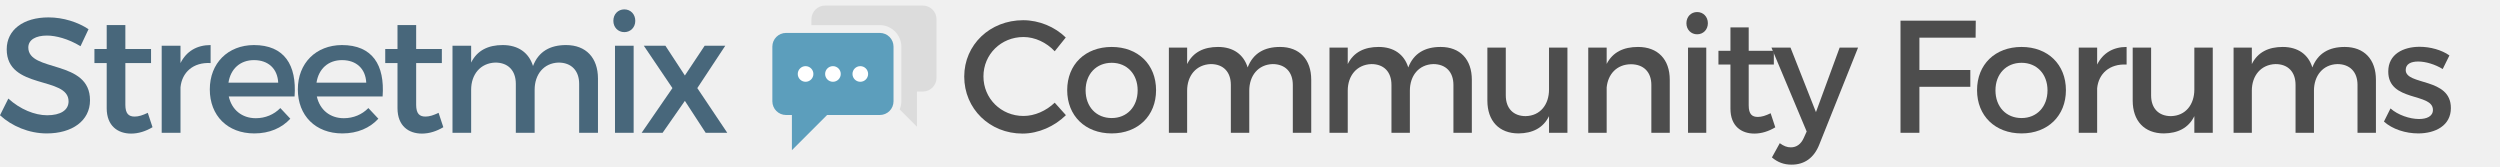
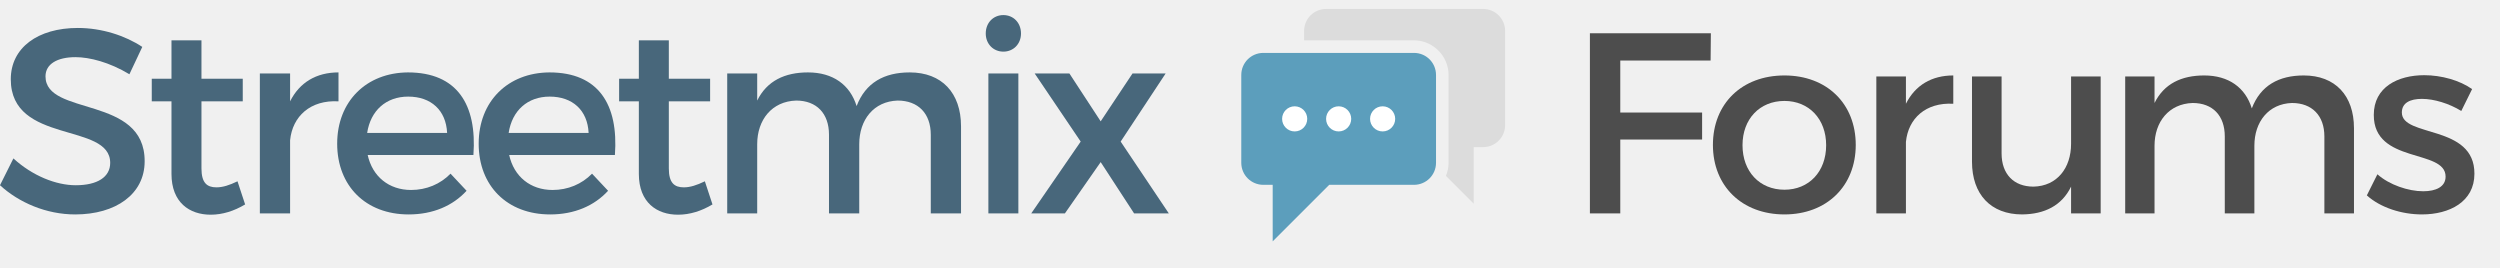
- <svg xmlns="http://www.w3.org/2000/svg" width="100%" height="100%" viewBox="0 0 450 30" version="1.1" xml:space="preserve" style="fill-rule:evenodd;clip-rule:evenodd;stroke-linejoin:round;stroke-miterlimit:1.414;">
+ <svg xmlns="http://www.w3.org/2000/svg" width="100%" height="100%" viewBox="0 0 280 30" version="1.1" xml:space="preserve" style="fill-rule:evenodd;clip-rule:evenodd;stroke-linejoin:round;stroke-miterlimit:1.414;">
  <g transform="matrix(0.615643,3.08149e-32,3.19704e-32,0.615643,139.023,-0.758981)">
    <g transform="matrix(0.571429,0,0,0.571429,-4.57143,-4.57143)">
      <path d="M35.031,13C31.131,13 28,16.131 28,20.031L28,23L62.969,23C69.01,23 74,27.99 74,34.031L74,61.969C74,63.445 73.695,64.863 73.156,66.156L82,75L82,57L84.969,57C88.869,57 92,53.869 92,49.969L92,20.031C92,16.131 88.869,13 84.969,13L35.031,13Z" style="fill:rgb(220,220,220);" />
    </g>
    <g transform="matrix(0.571429,0,0,0.571429,-4.57143,-4.57143)">
      <path d="M15.031,27C11.131,27 8,30.131 8,34.031L8,61.969C8,65.869 11.131,69 15.031,69L18,69L18,87L36,69L62.969,69C66.869,69 70,65.869 70,61.969L70,34.031C70,30.131 66.869,27 62.969,27L15.031,27Z" style="fill:rgb(92,158,188);" />
    </g>
    <g transform="matrix(0.571429,0,0,0.571429,-4.57143,-4.57143)">
      <path d="M25,44C27.209,44 29,45.791 29,48C29,50.209 27.209,52 25,52C22.791,52 21,50.209 21,48C21,45.791 22.791,44 25,44Z" style="fill:white;" />
    </g>
    <g transform="matrix(0.571429,0,0,0.571429,-4.57143,-4.57143)">
      <path d="M39,44C41.209,44 43,45.791 43,48C43,50.209 41.209,52 39,52C36.791,52 35,50.209 35,48C35,45.791 36.791,44 39,44Z" style="fill:white;" />
    </g>
    <g transform="matrix(0.571429,0,0,0.571429,-4.57143,-4.57143)">
      <path d="M53,44C55.209,44 57,45.791 57,48C57,50.209 55.209,52 53,52C50.791,52 49,50.209 49,48C49,45.791 50.791,44 53,44Z" style="fill:white;" />
    </g>
  </g>
  <g transform="matrix(0.73742,3.65927e-32,3.77482e-32,0.73742,-14.2972,11.5508)">
    <path d="M31.212,-11.417C25.14,-11.417 21.026,-8.421 21.026,-3.627C21.026,6.319 36.125,2.844 36.125,9.076C36.125,11.233 34.168,12.471 30.893,12.471C27.897,12.471 24.302,11.033 21.425,8.397L19.388,12.471C22.264,15.107 26.419,16.905 30.813,16.905C36.964,16.905 41.358,13.829 41.358,8.836C41.398,-1.23 26.299,2.045 26.299,-4.066C26.299,-5.944 28.096,-6.983 30.853,-6.983C32.97,-6.983 36.006,-6.224 39.042,-4.386L40.999,-8.54C38.402,-10.258 34.847,-11.417 31.212,-11.417Z" style="fill:rgb(72,103,123);fill-rule:nonzero;" />
    <path d="M55.459,11.872C54.221,12.471 53.222,12.791 52.264,12.791C50.826,12.791 49.987,12.112 49.987,9.915L49.987,-0.272L56.258,-0.272L56.258,-3.707L49.987,-3.707L49.987,-9.539L45.433,-9.539L45.433,-3.707L42.437,-3.707L42.437,-0.272L45.433,-0.272L45.433,10.753C45.433,15.107 48.189,16.945 51.385,16.945C53.182,16.945 54.94,16.386 56.618,15.387L55.459,11.872Z" style="fill:rgb(72,103,123);fill-rule:nonzero;" />
    <path d="M63.448,-4.506L58.855,-4.506L58.855,16.745L63.448,16.745L63.448,5.64C63.808,2.005 66.524,-0.511 70.798,-0.272L70.798,-4.666C67.443,-4.666 64.886,-3.148 63.448,-0.272L63.448,-4.506Z" style="fill:rgb(72,103,123);fill-rule:nonzero;" />
    <path d="M81.344,-4.666C75.033,-4.626 70.599,-0.272 70.599,6.16C70.599,12.551 74.913,16.905 81.464,16.905C85.139,16.905 88.175,15.587 90.252,13.31L87.815,10.713C86.257,12.311 84.14,13.19 81.823,13.19C78.468,13.19 75.951,11.153 75.232,7.877L91.291,7.877C91.85,0.208 88.814,-4.666 81.344,-4.666ZM75.153,4.522C75.672,1.126 78.029,-0.991 81.384,-0.991C84.859,-0.991 87.136,1.087 87.296,4.522L75.153,4.522Z" style="fill:rgb(72,103,123);fill-rule:nonzero;" />
    <path d="M102.835,-4.666C96.524,-4.626 92.09,-0.272 92.09,6.16C92.09,12.551 96.404,16.905 102.955,16.905C106.63,16.905 109.666,15.587 111.743,13.31L109.306,10.713C107.748,12.311 105.631,13.19 103.314,13.19C99.959,13.19 97.442,11.153 96.723,7.877L112.781,7.877C113.341,0.208 110.305,-4.666 102.835,-4.666ZM96.643,4.522C97.163,1.126 99.519,-0.991 102.875,-0.991C106.35,-0.991 108.627,1.087 108.787,4.522L96.643,4.522Z" style="fill:rgb(72,103,123);fill-rule:nonzero;" />
    <path d="M126.443,11.872C125.205,12.471 124.206,12.791 123.247,12.791C121.809,12.791 120.97,12.112 120.97,9.915L120.97,-0.272L127.242,-0.272L127.242,-3.707L120.97,-3.707L120.97,-9.539L116.417,-9.539L116.417,-3.707L113.421,-3.707L113.421,-0.272L116.417,-0.272L116.417,10.753C116.417,15.107 119.173,16.945 122.368,16.945C124.166,16.945 125.924,16.386 127.601,15.387L126.443,11.872Z" style="fill:rgb(72,103,123);fill-rule:nonzero;" />
    <path d="M157.561,-4.666C153.686,-4.666 150.85,-3.108 149.492,0.447C148.493,-2.788 145.897,-4.666 142.102,-4.666C138.586,-4.666 135.87,-3.387 134.392,-0.391L134.392,-4.506L129.838,-4.506L129.838,16.745L134.392,16.745L134.392,6.24C134.392,2.525 136.629,-0.272 140.304,-0.391C143.42,-0.391 145.297,1.566 145.297,4.801L145.297,16.745L149.891,16.745L149.891,6.24C149.891,2.525 152.088,-0.272 155.723,-0.391C158.839,-0.391 160.756,1.566 160.756,4.801L160.756,16.745L165.35,16.745L165.35,3.523C165.35,-1.55 162.434,-4.666 157.561,-4.666Z" style="fill:rgb(72,103,123);fill-rule:nonzero;" />
    <path d="M171.781,-13.374C170.263,-13.374 169.105,-12.215 169.105,-10.578C169.105,-8.98 170.263,-7.821 171.781,-7.821C173.299,-7.821 174.458,-8.98 174.458,-10.578C174.458,-12.215 173.299,-13.374 171.781,-13.374ZM174.058,16.745L174.058,-4.506L169.504,-4.506L169.504,16.745L174.058,16.745Z" style="fill:rgb(72,103,123);fill-rule:nonzero;" />
    <path d="M186.561,2.764L181.808,-4.506L176.535,-4.506L183.525,5.84L176.016,16.745L181.129,16.745L186.561,8.956L191.634,16.745L196.907,16.745L189.597,5.84L196.428,-4.506L191.395,-4.506L186.561,2.764Z" style="fill:rgb(72,103,123);fill-rule:nonzero;" />
  </g>
-   <g transform="matrix(2.40194,1.20706e-31,1.23686e-31,2.40194,-486.285,2.15782)">
-     <path d="M279.13,0.616C276.646,0.616 274.714,2.452 274.714,4.84C274.714,7.252 276.622,9.112 279.082,9.112C280.27,9.112 281.482,8.572 282.334,7.732L281.494,6.796C280.858,7.408 279.994,7.792 279.154,7.792C277.474,7.792 276.154,6.484 276.154,4.828C276.154,3.172 277.474,1.876 279.154,1.876C280.006,1.876 280.882,2.284 281.494,2.944L282.322,1.912C281.506,1.108 280.318,0.616 279.13,0.616Z" style="fill:rgb(77,77,77);fill-rule:nonzero;" />
-     <path d="M285.766,2.62C283.786,2.62 282.43,3.928 282.43,5.86C282.43,7.78 283.786,9.1 285.766,9.1C287.734,9.1 289.09,7.78 289.09,5.86C289.09,3.928 287.734,2.62 285.766,2.62ZM285.766,3.808C286.906,3.808 287.71,4.648 287.71,5.872C287.71,7.108 286.906,7.948 285.766,7.948C284.614,7.948 283.81,7.108 283.81,5.872C283.81,4.648 284.614,3.808 285.766,3.808Z" style="fill:rgb(77,77,77);fill-rule:nonzero;" />
-     <path d="M298.378,2.62C297.214,2.62 296.362,3.088 295.954,4.156C295.654,3.184 294.874,2.62 293.734,2.62C292.678,2.62 291.862,3.004 291.418,3.904L291.418,2.668L290.05,2.668L290.05,9.052L291.418,9.052L291.418,5.896C291.418,4.78 292.09,3.94 293.194,3.904C294.13,3.904 294.694,4.492 294.694,5.464L294.694,9.052L296.074,9.052L296.074,5.896C296.074,4.78 296.734,3.94 297.826,3.904C298.762,3.904 299.338,4.492 299.338,5.464L299.338,9.052L300.718,9.052L300.718,5.08C300.718,3.556 299.842,2.62 298.378,2.62Z" style="fill:rgb(77,77,77);fill-rule:nonzero;" />
-     <path d="M310.414,2.62C309.25,2.62 308.398,3.088 307.99,4.156C307.69,3.184 306.91,2.62 305.77,2.62C304.714,2.62 303.898,3.004 303.454,3.904L303.454,2.668L302.086,2.668L302.086,9.052L303.454,9.052L303.454,5.896C303.454,4.78 304.126,3.94 305.23,3.904C306.166,3.904 306.73,4.492 306.73,5.464L306.73,9.052L308.11,9.052L308.11,5.896C308.11,4.78 308.77,3.94 309.862,3.904C310.798,3.904 311.374,4.492 311.374,5.464L311.374,9.052L312.754,9.052L312.754,5.08C312.754,3.556 311.878,2.62 310.414,2.62Z" style="fill:rgb(77,77,77);fill-rule:nonzero;" />
-     <path d="M319.918,2.668L318.538,2.668L318.538,5.812C318.538,6.928 317.89,7.78 316.786,7.804C315.862,7.804 315.298,7.216 315.298,6.256L315.298,2.668L313.918,2.668L313.918,6.64C313.918,8.164 314.794,9.1 316.258,9.1C317.302,9.088 318.106,8.692 318.538,7.804L318.538,9.052L319.918,9.052L319.918,2.668Z" style="fill:rgb(77,77,77);fill-rule:nonzero;" />
-     <path d="M325.21,2.62C324.13,2.62 323.314,3.004 322.858,3.892L322.858,2.668L321.478,2.668L321.478,9.052L322.858,9.052L322.858,5.656C322.954,4.66 323.614,3.928 324.67,3.916C325.63,3.916 326.206,4.504 326.206,5.464L326.206,9.052L327.586,9.052L327.586,5.08C327.586,3.556 326.698,2.62 325.21,2.62Z" style="fill:rgb(77,77,77);fill-rule:nonzero;" />
-     <path d="M329.638,0.004C329.182,0.004 328.834,0.352 328.834,0.844C328.834,1.324 329.182,1.672 329.638,1.672C330.094,1.672 330.442,1.324 330.442,0.844C330.442,0.352 330.094,0.004 329.638,0.004ZM330.322,9.052L330.322,2.668L328.954,2.668L328.954,9.052L330.322,9.052Z" style="fill:rgb(77,77,77);fill-rule:nonzero;" />
-     <path d="M335.146,7.588C334.774,7.768 334.474,7.864 334.186,7.864C333.754,7.864 333.502,7.66 333.502,7L333.502,3.94L335.386,3.94L335.386,2.908L333.502,2.908L333.502,1.156L332.134,1.156L332.134,2.908L331.234,2.908L331.234,3.94L332.134,3.94L332.134,7.252C332.134,8.56 332.962,9.112 333.922,9.112C334.462,9.112 334.99,8.944 335.494,8.644L335.146,7.588Z" style="fill:rgb(77,77,77);fill-rule:nonzero;" />
-     <path d="M341.698,2.668L340.318,2.668L338.542,7.504L336.634,2.668L335.206,2.668L337.846,8.956L337.63,9.436C337.414,9.916 337.078,10.144 336.658,10.144C336.37,10.144 336.13,10.048 335.83,9.832L335.242,10.9C335.686,11.272 336.142,11.44 336.718,11.44C337.678,11.44 338.398,10.936 338.794,9.928L341.698,2.668Z" style="fill:rgb(77,77,77);fill-rule:nonzero;" />
+   <g transform="matrix(2.40194,1.20706e-31,1.23686e-31,2.40194,-650.307,2.15782)">
    <path d="M350.506,1.924L350.518,0.652L344.878,0.652L344.878,9.052L346.294,9.052L346.294,5.608L350.11,5.608L350.11,4.348L346.294,4.348L346.294,1.924L350.506,1.924Z" style="fill:rgb(77,77,77);fill-rule:nonzero;" />
    <path d="M353.95,2.62C351.97,2.62 350.614,3.928 350.614,5.86C350.614,7.78 351.97,9.1 353.95,9.1C355.918,9.1 357.274,7.78 357.274,5.86C357.274,3.928 355.918,2.62 353.95,2.62ZM353.95,3.808C355.09,3.808 355.894,4.648 355.894,5.872C355.894,7.108 355.09,7.948 353.95,7.948C352.798,7.948 351.994,7.108 351.994,5.872C351.994,4.648 352.798,3.808 353.95,3.808Z" style="fill:rgb(77,77,77);fill-rule:nonzero;" />
    <path d="M359.614,2.668L358.234,2.668L358.234,9.052L359.614,9.052L359.614,5.716C359.722,4.624 360.538,3.868 361.822,3.94L361.822,2.62C360.814,2.62 360.046,3.076 359.614,3.94L359.614,2.668Z" style="fill:rgb(77,77,77);fill-rule:nonzero;" />
-     <path d="M368.278,2.668L366.898,2.668L366.898,5.812C366.898,6.928 366.25,7.78 365.146,7.804C364.222,7.804 363.658,7.216 363.658,6.256L363.658,2.668L362.278,2.668L362.278,6.64C362.278,8.164 363.154,9.1 364.618,9.1C365.662,9.088 366.466,8.692 366.898,7.804L366.898,9.052L368.278,9.052L368.278,2.668Z" style="fill:rgb(77,77,77);fill-rule:nonzero;" />
+     <g transform="matrix(1,0,-1.09476e-47,1,0.41633,0)">
+       <path d="M368.278,2.668L366.898,2.668L366.898,5.812C366.898,6.928 366.25,7.78 365.146,7.804C364.222,7.804 363.658,7.216 363.658,6.256L363.658,2.668L362.278,2.668L362.278,6.64C362.278,8.164 363.154,9.1 364.618,9.1C365.662,9.088 366.466,8.692 366.898,7.804L366.898,9.052L368.278,9.052L368.278,2.668Z" style="fill:rgb(77,77,77);fill-rule:nonzero;" />
+     </g>
    <path d="M378.166,2.62C377.002,2.62 376.15,3.088 375.742,4.156C375.442,3.184 374.662,2.62 373.522,2.62C372.466,2.62 371.65,3.004 371.206,3.904L371.206,2.668L369.838,2.668L369.838,9.052L371.206,9.052L371.206,5.896C371.206,4.78 371.878,3.94 372.982,3.904C373.918,3.904 374.482,4.492 374.482,5.464L374.482,9.052L375.862,9.052L375.862,5.896C375.862,4.78 376.522,3.94 377.614,3.904C378.55,3.904 379.126,4.492 379.126,5.464L379.126,9.052L380.506,9.052L380.506,5.08C380.506,3.556 379.63,2.62 378.166,2.62Z" style="fill:rgb(77,77,77);fill-rule:nonzero;" />
    <path d="M383.782,2.608C382.558,2.608 381.43,3.16 381.43,4.456C381.418,6.76 384.778,6.028 384.778,7.336C384.778,7.816 384.322,8.02 383.734,8.02C383.038,8.02 382.15,7.72 381.598,7.228L381.106,8.212C381.742,8.788 382.738,9.1 383.674,9.1C384.958,9.1 386.122,8.512 386.122,7.204C386.134,4.888 382.738,5.524 382.738,4.348C382.738,3.892 383.134,3.712 383.674,3.712C384.238,3.712 384.946,3.928 385.51,4.276L386.014,3.256C385.438,2.848 384.586,2.608 383.782,2.608Z" style="fill:rgb(77,77,77);fill-rule:nonzero;" />
  </g>
</svg>
